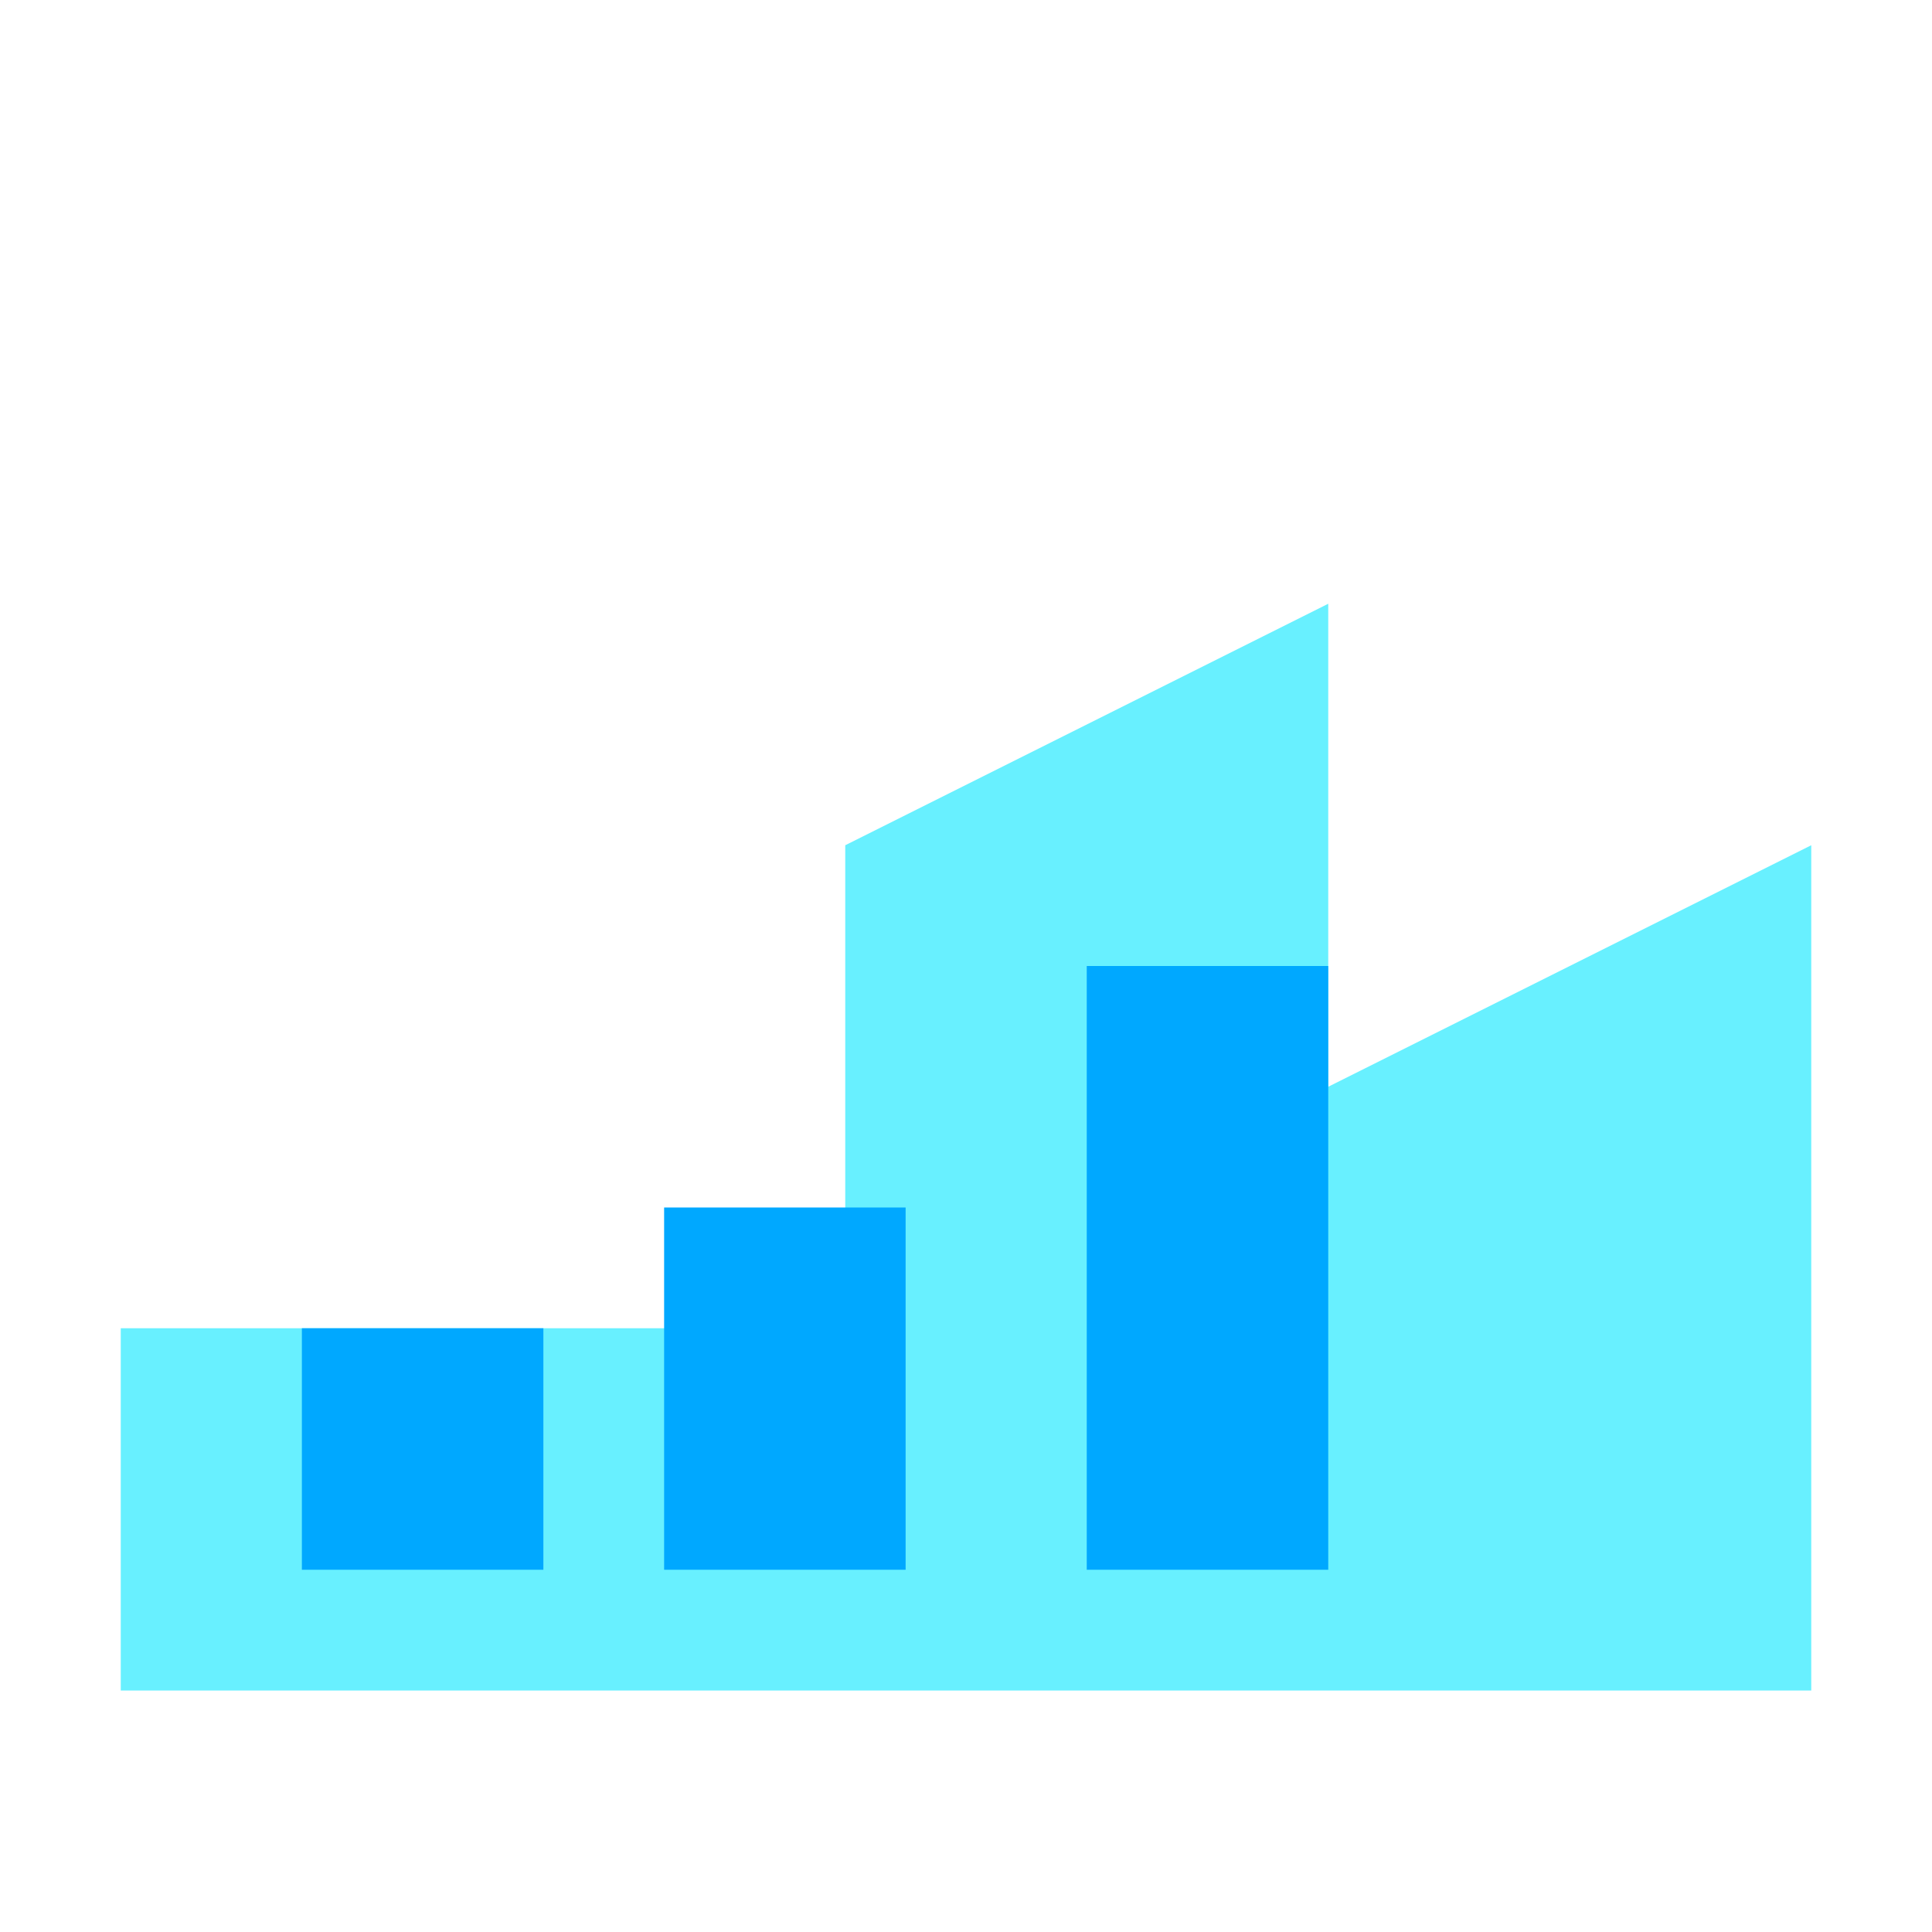
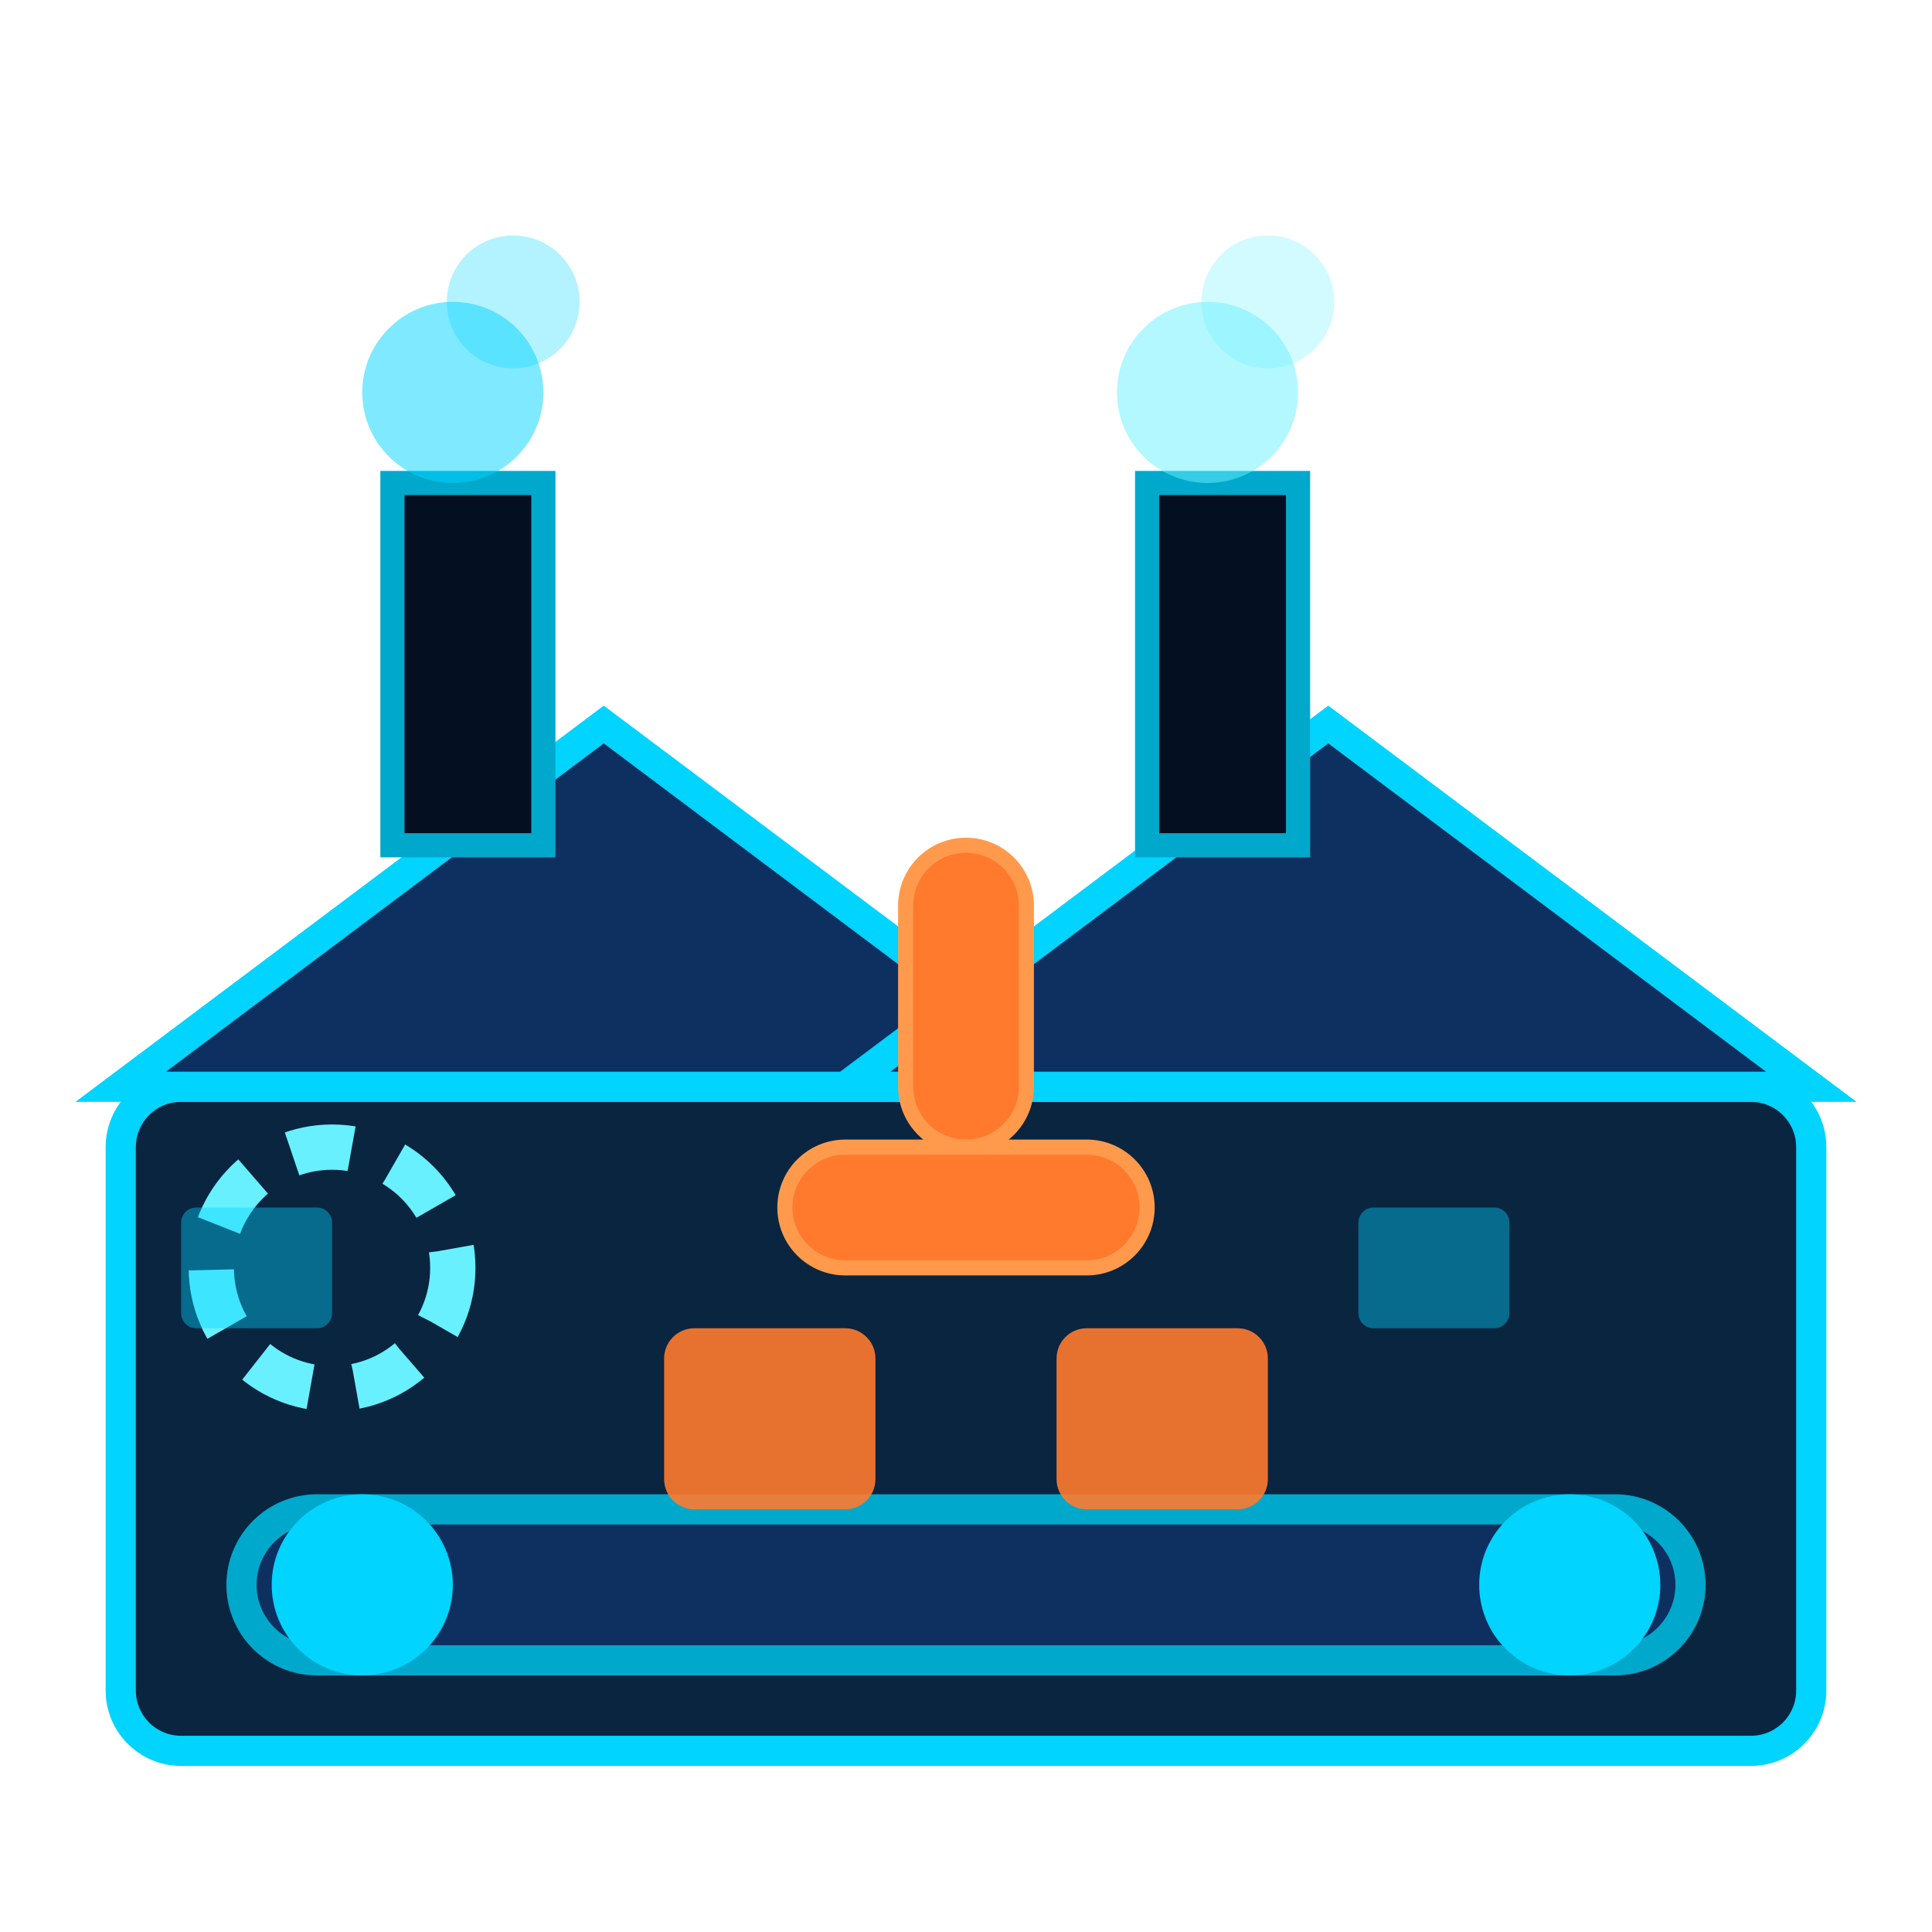
<svg xmlns="http://www.w3.org/2000/svg" viewBox="0 0 64 64">
-   <path fill="#68f0ff" d="M4 44v12h56V28L44 36V20L28 28v16H4z" />
-   <path fill="#00a8ff" d="M10 44h8v8h-8zM22 40h8v12h-8zM36 32h8v20h-8z" />
+   <rect x="4" y="36" width="56" height="22" rx="2" fill="#0a2540" stroke="#00d4ff" stroke-width="1" />
+   <polygon points="4,36 20,24 36,36" fill="#0d3060" stroke="#00d4ff" stroke-width="1" />
+   <polygon points="28,36 44,24 60,36" fill="#0d3060" stroke="#00d4ff" stroke-width="1" />
+   <rect x="13" y="16" width="5" height="12" fill="#041022" stroke="#00a8cc" stroke-width="0.8" />
+   <rect x="38" y="16" width="5" height="12" fill="#041022" stroke="#00a8cc" stroke-width="0.8" />
+   <circle cx="15" cy="13" r="3" fill="#00d4ff" opacity="0.5" />
+   <circle cx="17" cy="10" r="2.2" fill="#00d4ff" opacity="0.3" />
+   <circle cx="40" cy="13" r="3" fill="#68f0ff" opacity="0.5" />
+   <circle cx="42" cy="10" r="2.2" fill="#68f0ff" opacity="0.3" />
+   <rect x="30" y="28" width="4" height="10" rx="2" fill="#ff7a2d" stroke="#ff9a4d" stroke-width="0.5" />
+   <rect x="26" y="38" width="12" height="4" rx="2" fill="#ff7a2d" stroke="#ff9a4d" stroke-width="0.5" />
+   <rect x="8" y="50" width="48" height="5" rx="2.5" fill="#0d3060" stroke="#00a8cc" stroke-width="1" />
+   <circle cx="12" cy="52.5" r="3" fill="#00d4ff" />
+   <circle cx="52" cy="52.5" r="3" fill="#00d4ff" />
+   <rect x="22" y="44" width="7" height="6" rx="1" fill="#ff7a2d" opacity="0.9" />
+   <rect x="35" y="44" width="7" height="6" rx="1" fill="#ff7a2d" opacity="0.9" />
+   <circle cx="11" cy="42" r="4" fill="none" stroke="#68f0ff" stroke-width="1.5" stroke-dasharray="2 1.5" />
+   <rect x="6" y="40" width="5" height="4" rx="0.5" fill="#00d4ff" opacity="0.4" />
+   <rect x="45" y="40" width="5" height="4" rx="0.5" fill="#00d4ff" opacity="0.4" />
</svg>
